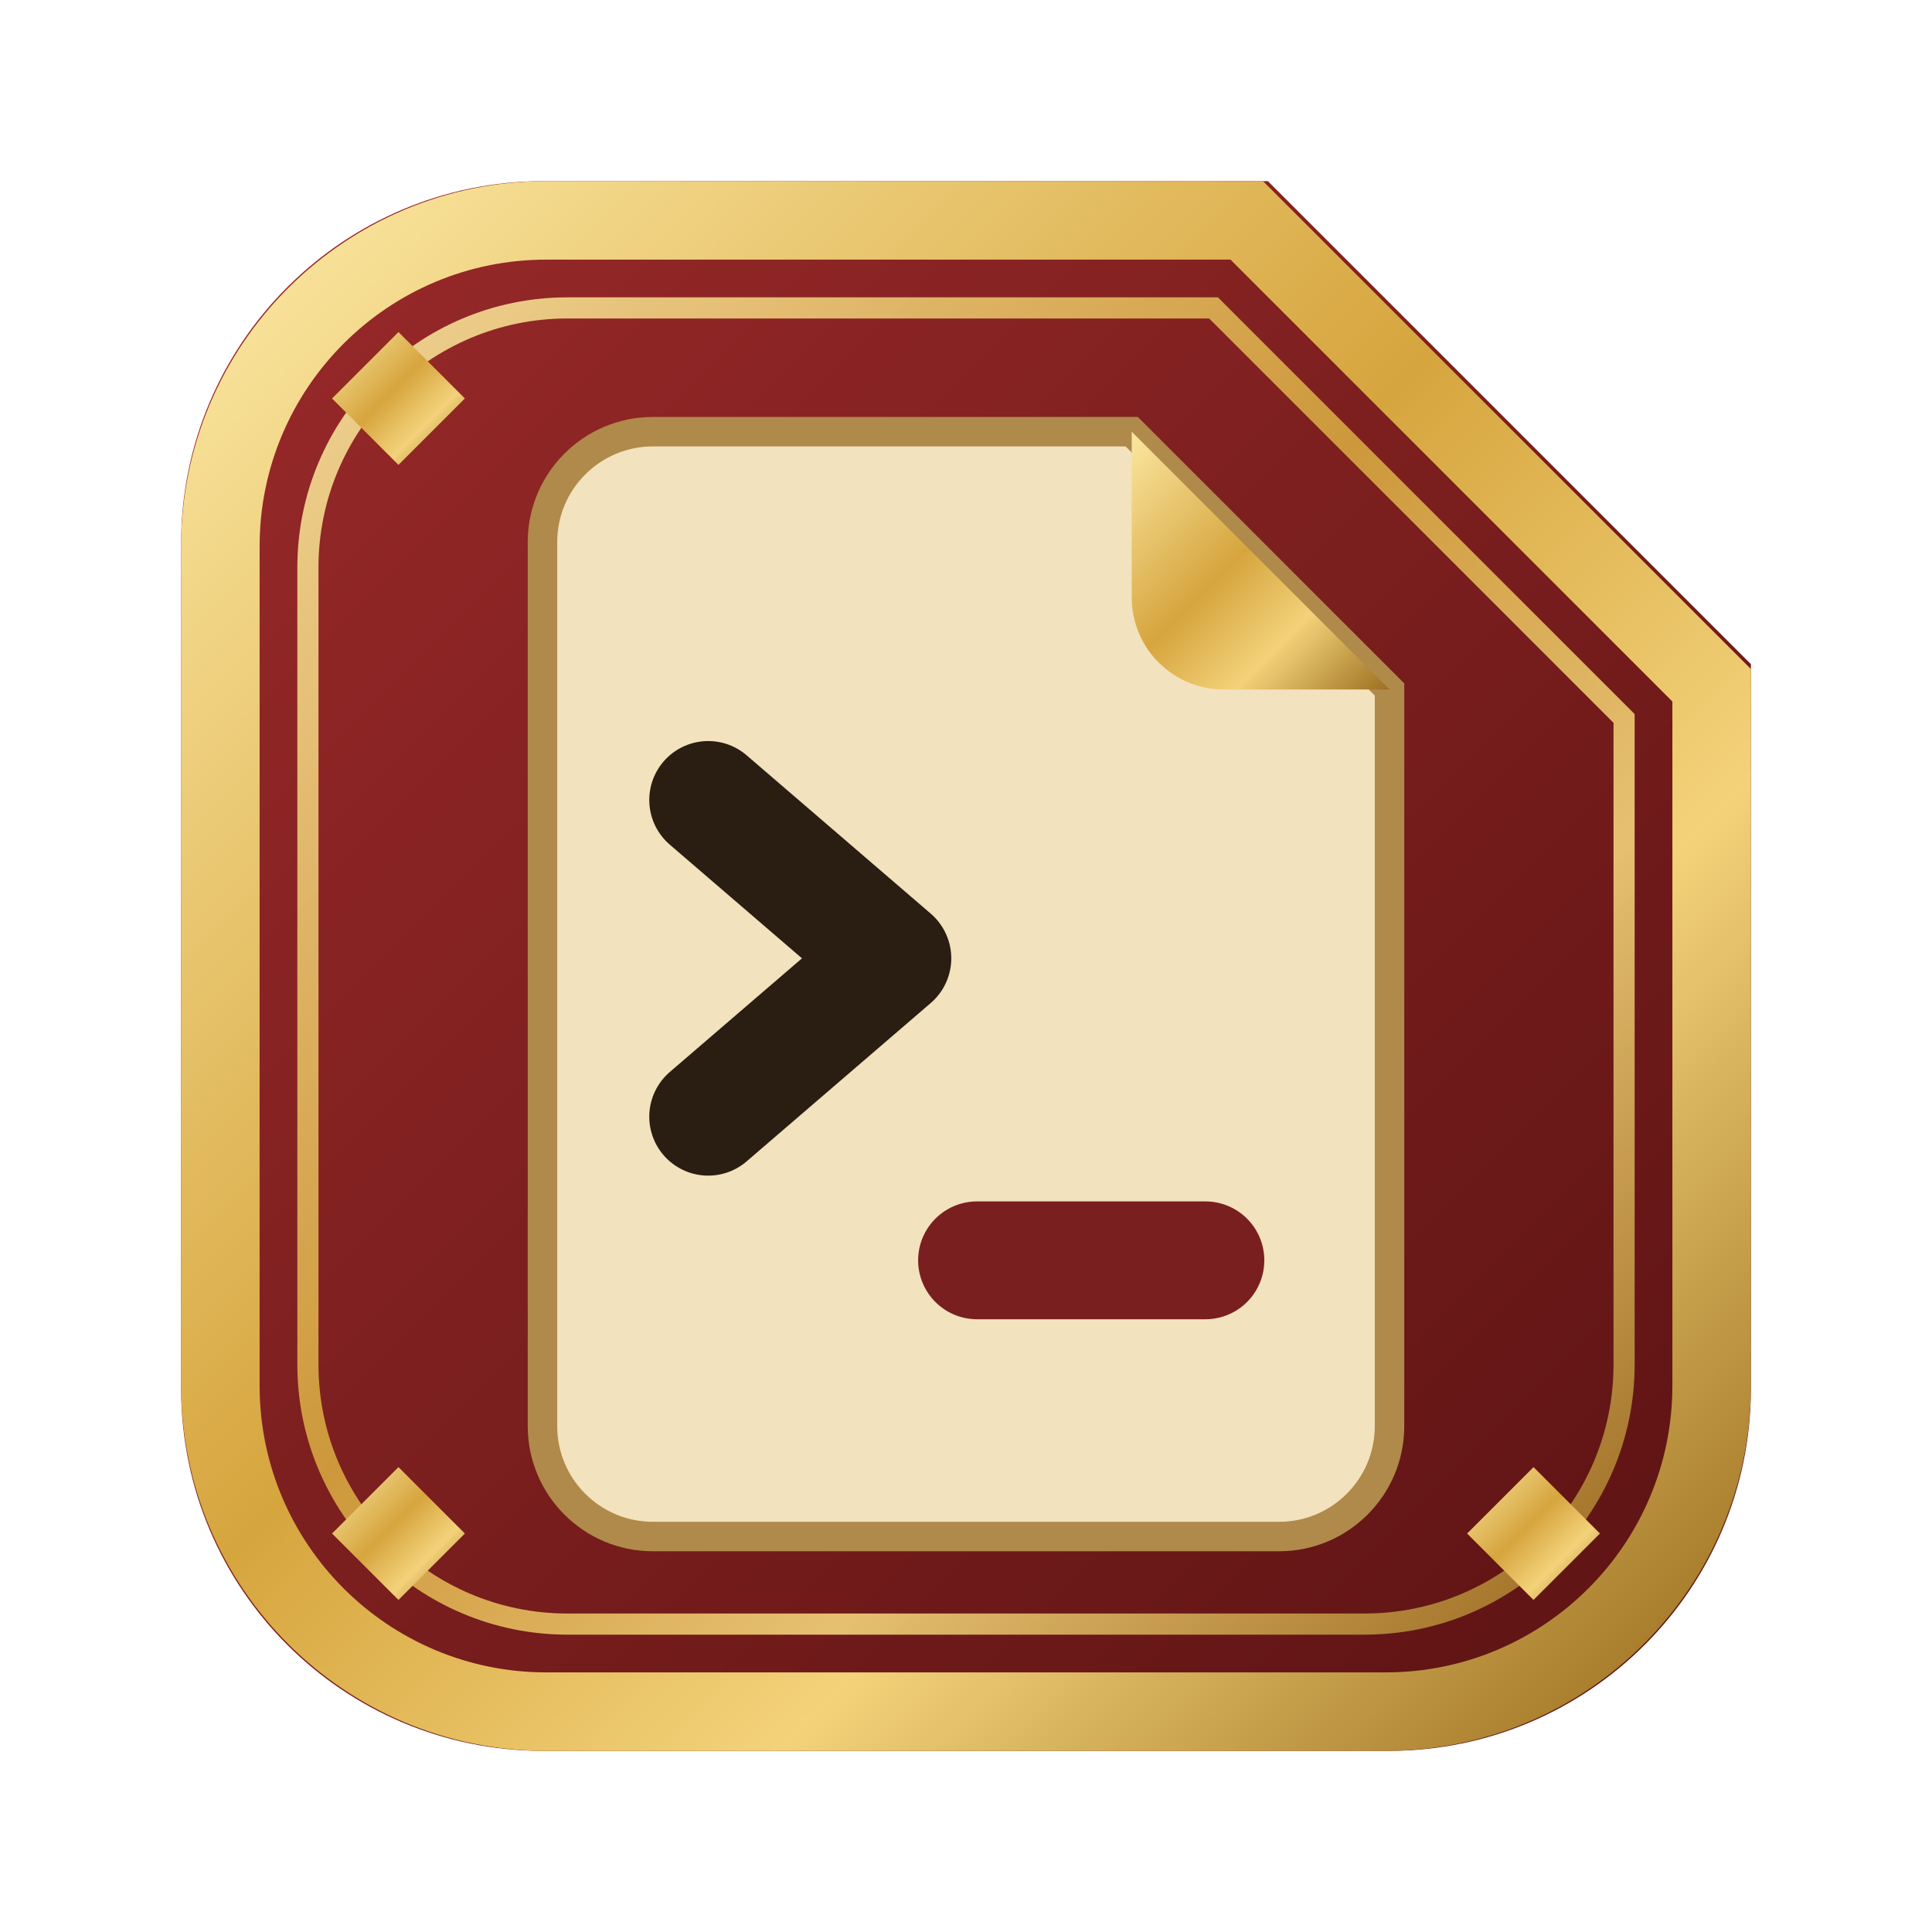
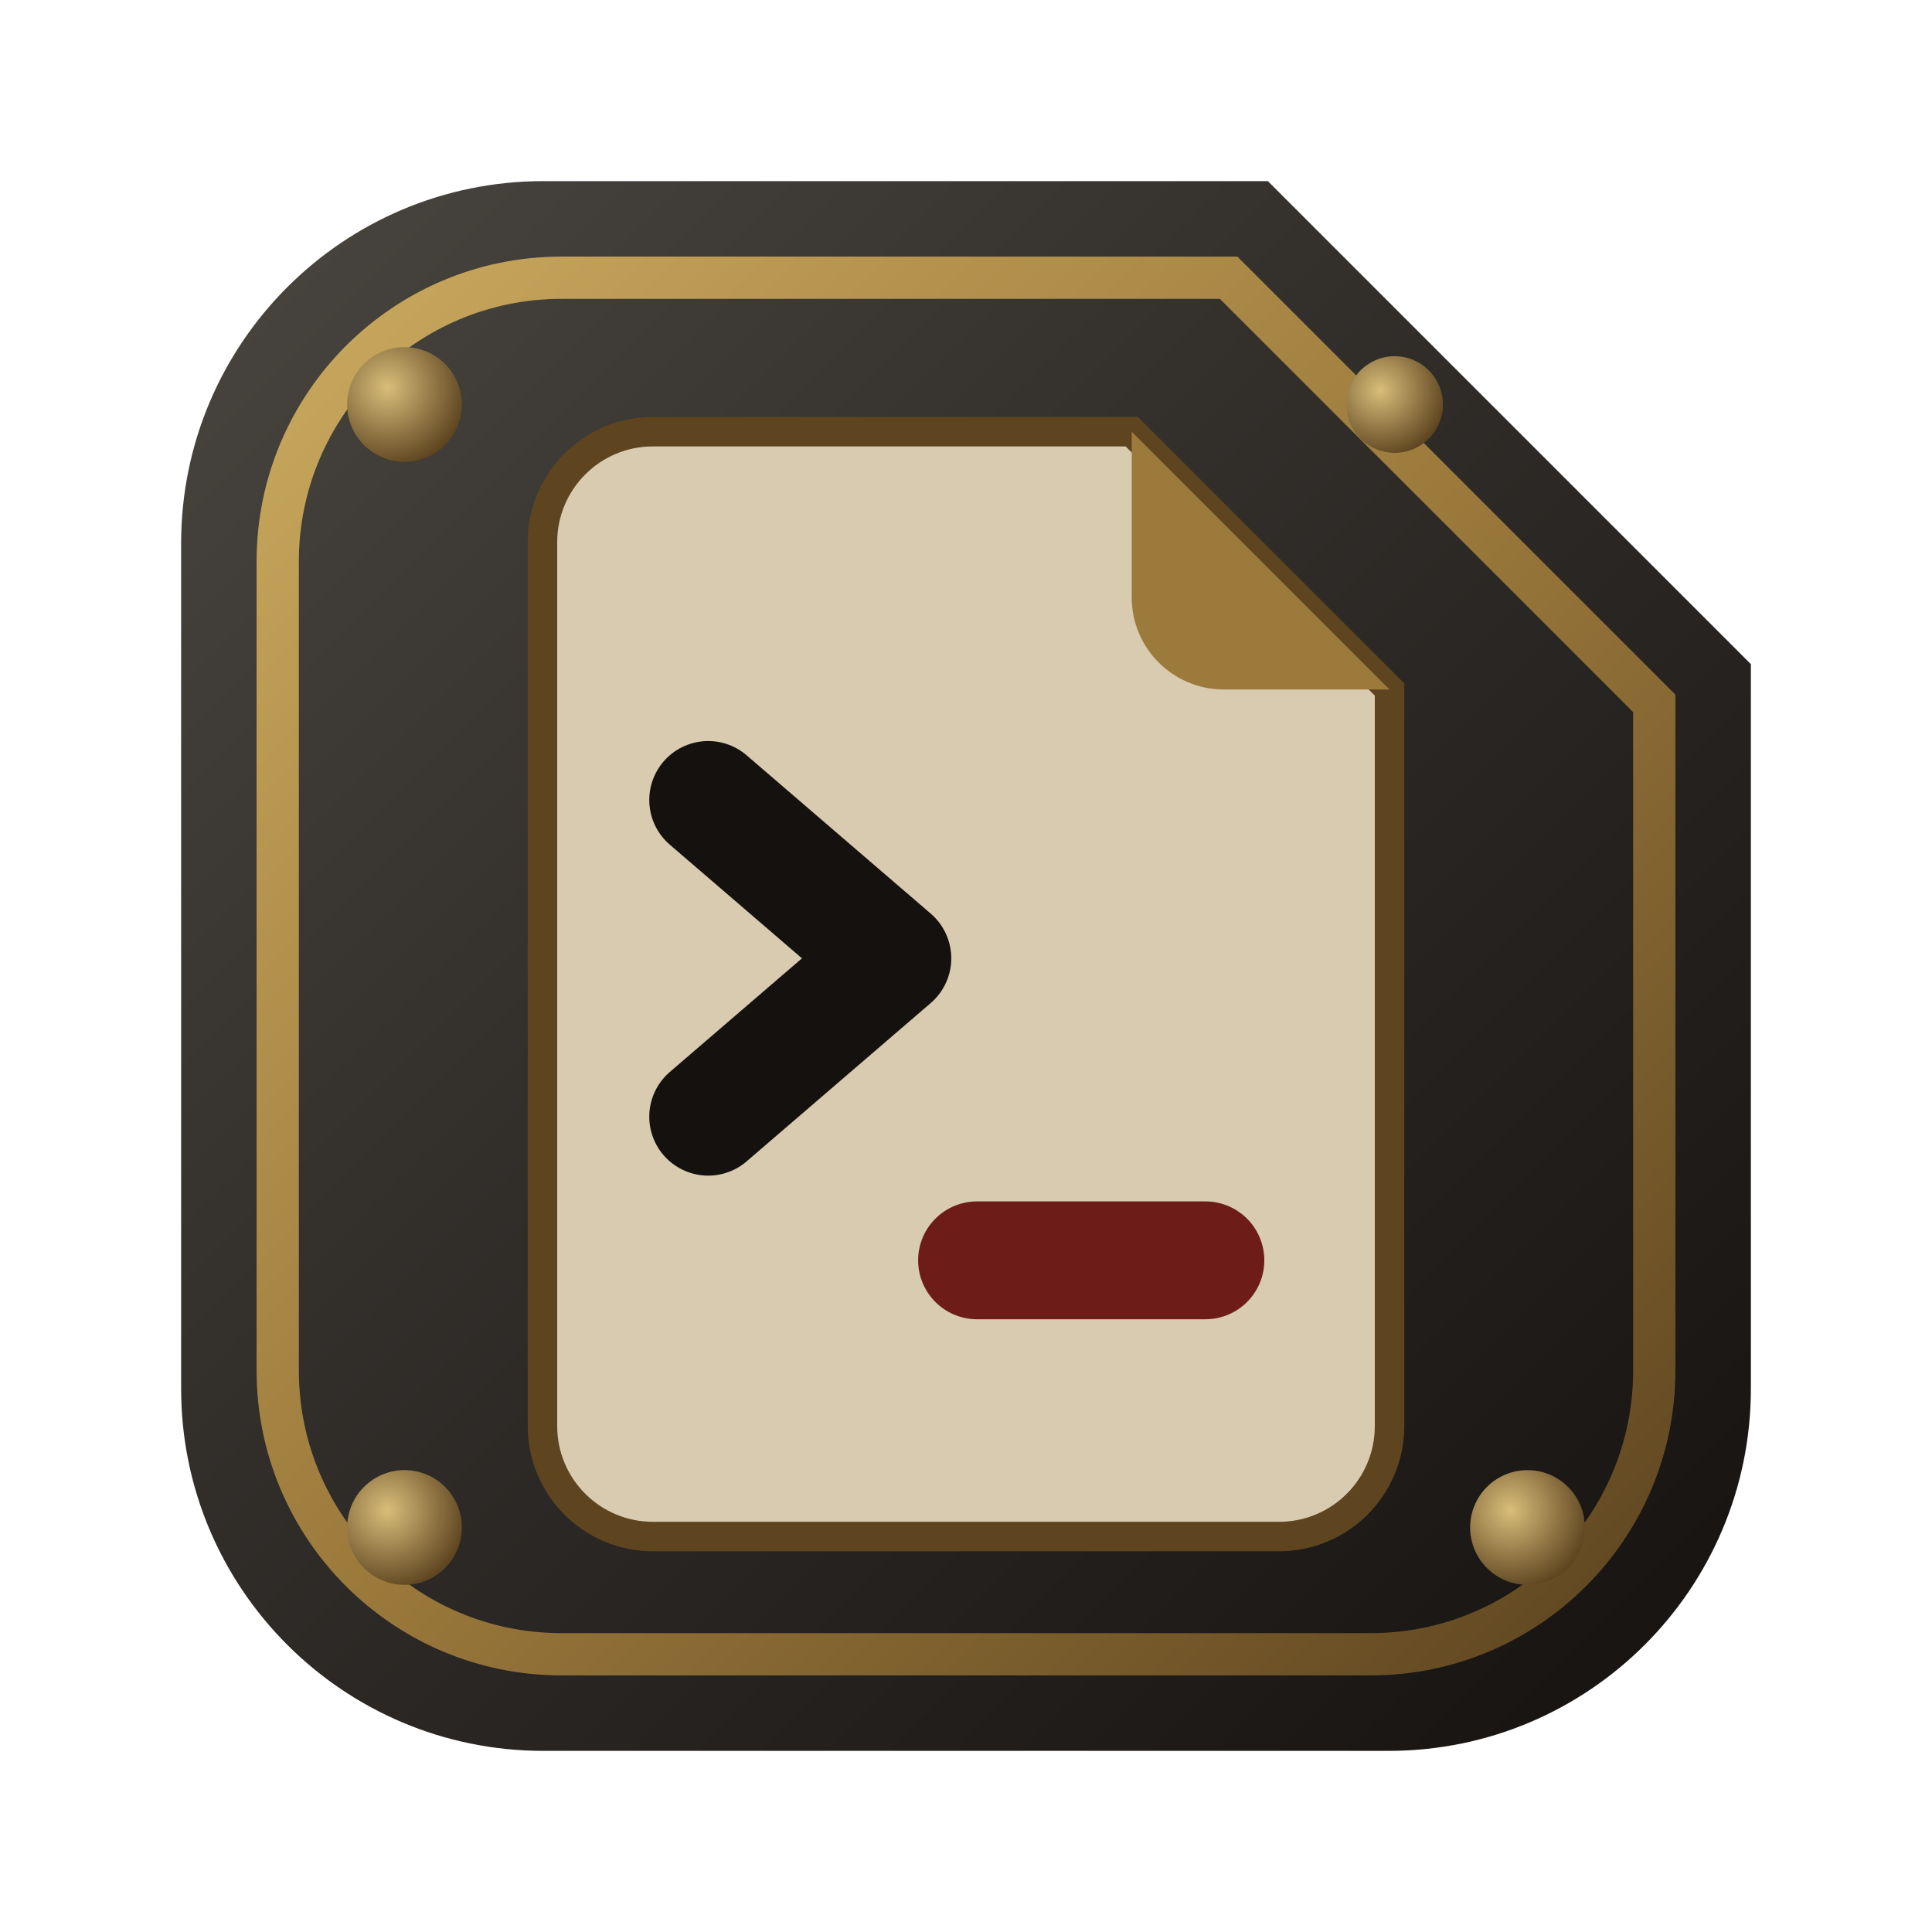
<svg xmlns="http://www.w3.org/2000/svg" viewBox="0 0 64 64" fill="none">
  <defs>
-     <linearGradient id="b7r" x1="0" y1="0" x2="1" y2="1">
-       <stop offset="0" stop-color="#9b2a2a" />
-       <stop offset="1" stop-color="#5a1212" />
+     <linearGradient id="r9i" x1="0" y1="0" x2="1" y2="1">
+       <stop offset="0" stop-color="#4a4640" />
+       <stop offset=".55" stop-color="#2a2724" />
+       <stop offset="1" stop-color="#14110e" />
    </linearGradient>
-     <linearGradient id="b7g" x1="0" y1="0" x2="1" y2="1">
-       <stop offset="0" stop-color="#fbe7a1" />
-       <stop offset=".45" stop-color="#d6a53e" />
-       <stop offset=".7" stop-color="#f3d27a" />
-       <stop offset="1" stop-color="#9c6f1f" />
+     <linearGradient id="r9g" x1="0" y1="0" x2="1" y2="1">
+       <stop offset="0" stop-color="#c9a85e" />
+       <stop offset=".5" stop-color="#9c7a3c" />
+       <stop offset="1" stop-color="#5e4520" />
    </linearGradient>
+     <radialGradient id="r9r" cx=".35" cy=".35" r=".7">
+       <stop offset="0" stop-color="#d9bd7a" />
+       <stop offset="1" stop-color="#5e4520" />
+     </radialGradient>
  </defs>
-   <path d="M18 6H42L58 22V46A12 12 0 0 1 46 58H18A12 12 0 0 1 6 46V18A12 12 0 0 1 18 6Z" fill="url(#b7r)" />
-   <path d="M18.1 7.3H41.3L56.7 22.7V45.9A10.8 10.8 0 0 1 45.9 56.7H18.1A10.8 10.8 0 0 1 7.3 45.9V18.1A10.8 10.8 0 0 1 18.1 7.3Z" stroke="url(#b7g)" stroke-width="2.6" />
-   <path d="M18.8 10.2H40.2L53.8 23.8V45.2A8.6 8.6 0 0 1 45.2 53.8H18.8A8.6 8.6 0 0 1 10.2 45.2V18.8A8.6 8.6 0 0 1 18.8 10.2Z" stroke="url(#b7g)" stroke-width=".7" opacity=".9" />
-   <path d="M13.2 11l2.2 2.2-2.2 2.2-2.2-2.2Z" fill="url(#b7g)" />
-   <path d="M13.2 48.6l2.2 2.2-2.2 2.2-2.2-2.2Z" fill="url(#b7g)" />
-   <path d="M50.8 48.6l2.2 2.2-2.2 2.2-2.2-2.2Z" fill="url(#b7g)" />
+   <path d="M18 6H42L58 22V46A12 12 0 0 1 46 58H18A12 12 0 0 1 6 46V18A12 12 0 0 1 18 6Z" fill="url(#r9i)" />
+   <path d="M18.6 9.2H40.7L54.8 23.3V45.4A9.4 9.4 0 0 1 45.4 54.8H18.6A9.4 9.4 0 0 1 9.2 45.4V18.6A9.4 9.4 0 0 1 18.6 9.2Z" stroke="url(#r9g)" stroke-width="1.4" />
+   <g fill="url(#r9r)">
+     <circle cx="13.4" cy="13.4" r="1.9" />
+     <circle cx="13.4" cy="50.6" r="1.9" />
+     <circle cx="50.6" cy="50.6" r="1.9" />
+     <circle cx="46.2" cy="13.4" r="1.6" />
+   </g>
  <g transform="translate(32 32.6) scale(1.22) translate(-31.5 -32.5)">
-     <path d="M23 17.5h13l7 7v20a3 3 0 0 1-3 3H23a3 3 0 0 1-3-3v-24a3 3 0 0 1 3-3Z" fill="#f2e2bd" stroke="#b08a4a" stroke-width=".8" />
-     <path d="M36 17.5v4.5a2.5 2.5 0 0 0 2.5 2.5H43Z" fill="url(#b7g)" />
-     <path d="m24.5 27.5 5 4.3-5 4.3" stroke="#2a1d12" stroke-width="3.2" stroke-linecap="round" stroke-linejoin="round" />
-     <path d="M31.8 40h6.2" stroke="#7a1f1f" stroke-width="3.2" stroke-linecap="round" />
+     <path d="M23 17.5h13l7 7v20a3 3 0 0 1-3 3H23a3 3 0 0 1-3-3v-24a3 3 0 0 1 3-3Z" fill="#d8cbb0" stroke="#5e4520" stroke-width=".8" />
+     <path d="M36 17.5v4.5a2.5 2.5 0 0 0 2.5 2.5H43Z" fill="#9c7a3c" />
+     <path d="m24.5 27.5 5 4.3-5 4.3" stroke="#14110e" stroke-width="3.2" stroke-linecap="round" stroke-linejoin="round" />
+     <path d="M31.8 40h6.2" stroke="#6e1c18" stroke-width="3.2" stroke-linecap="round" />
  </g>
</svg>
